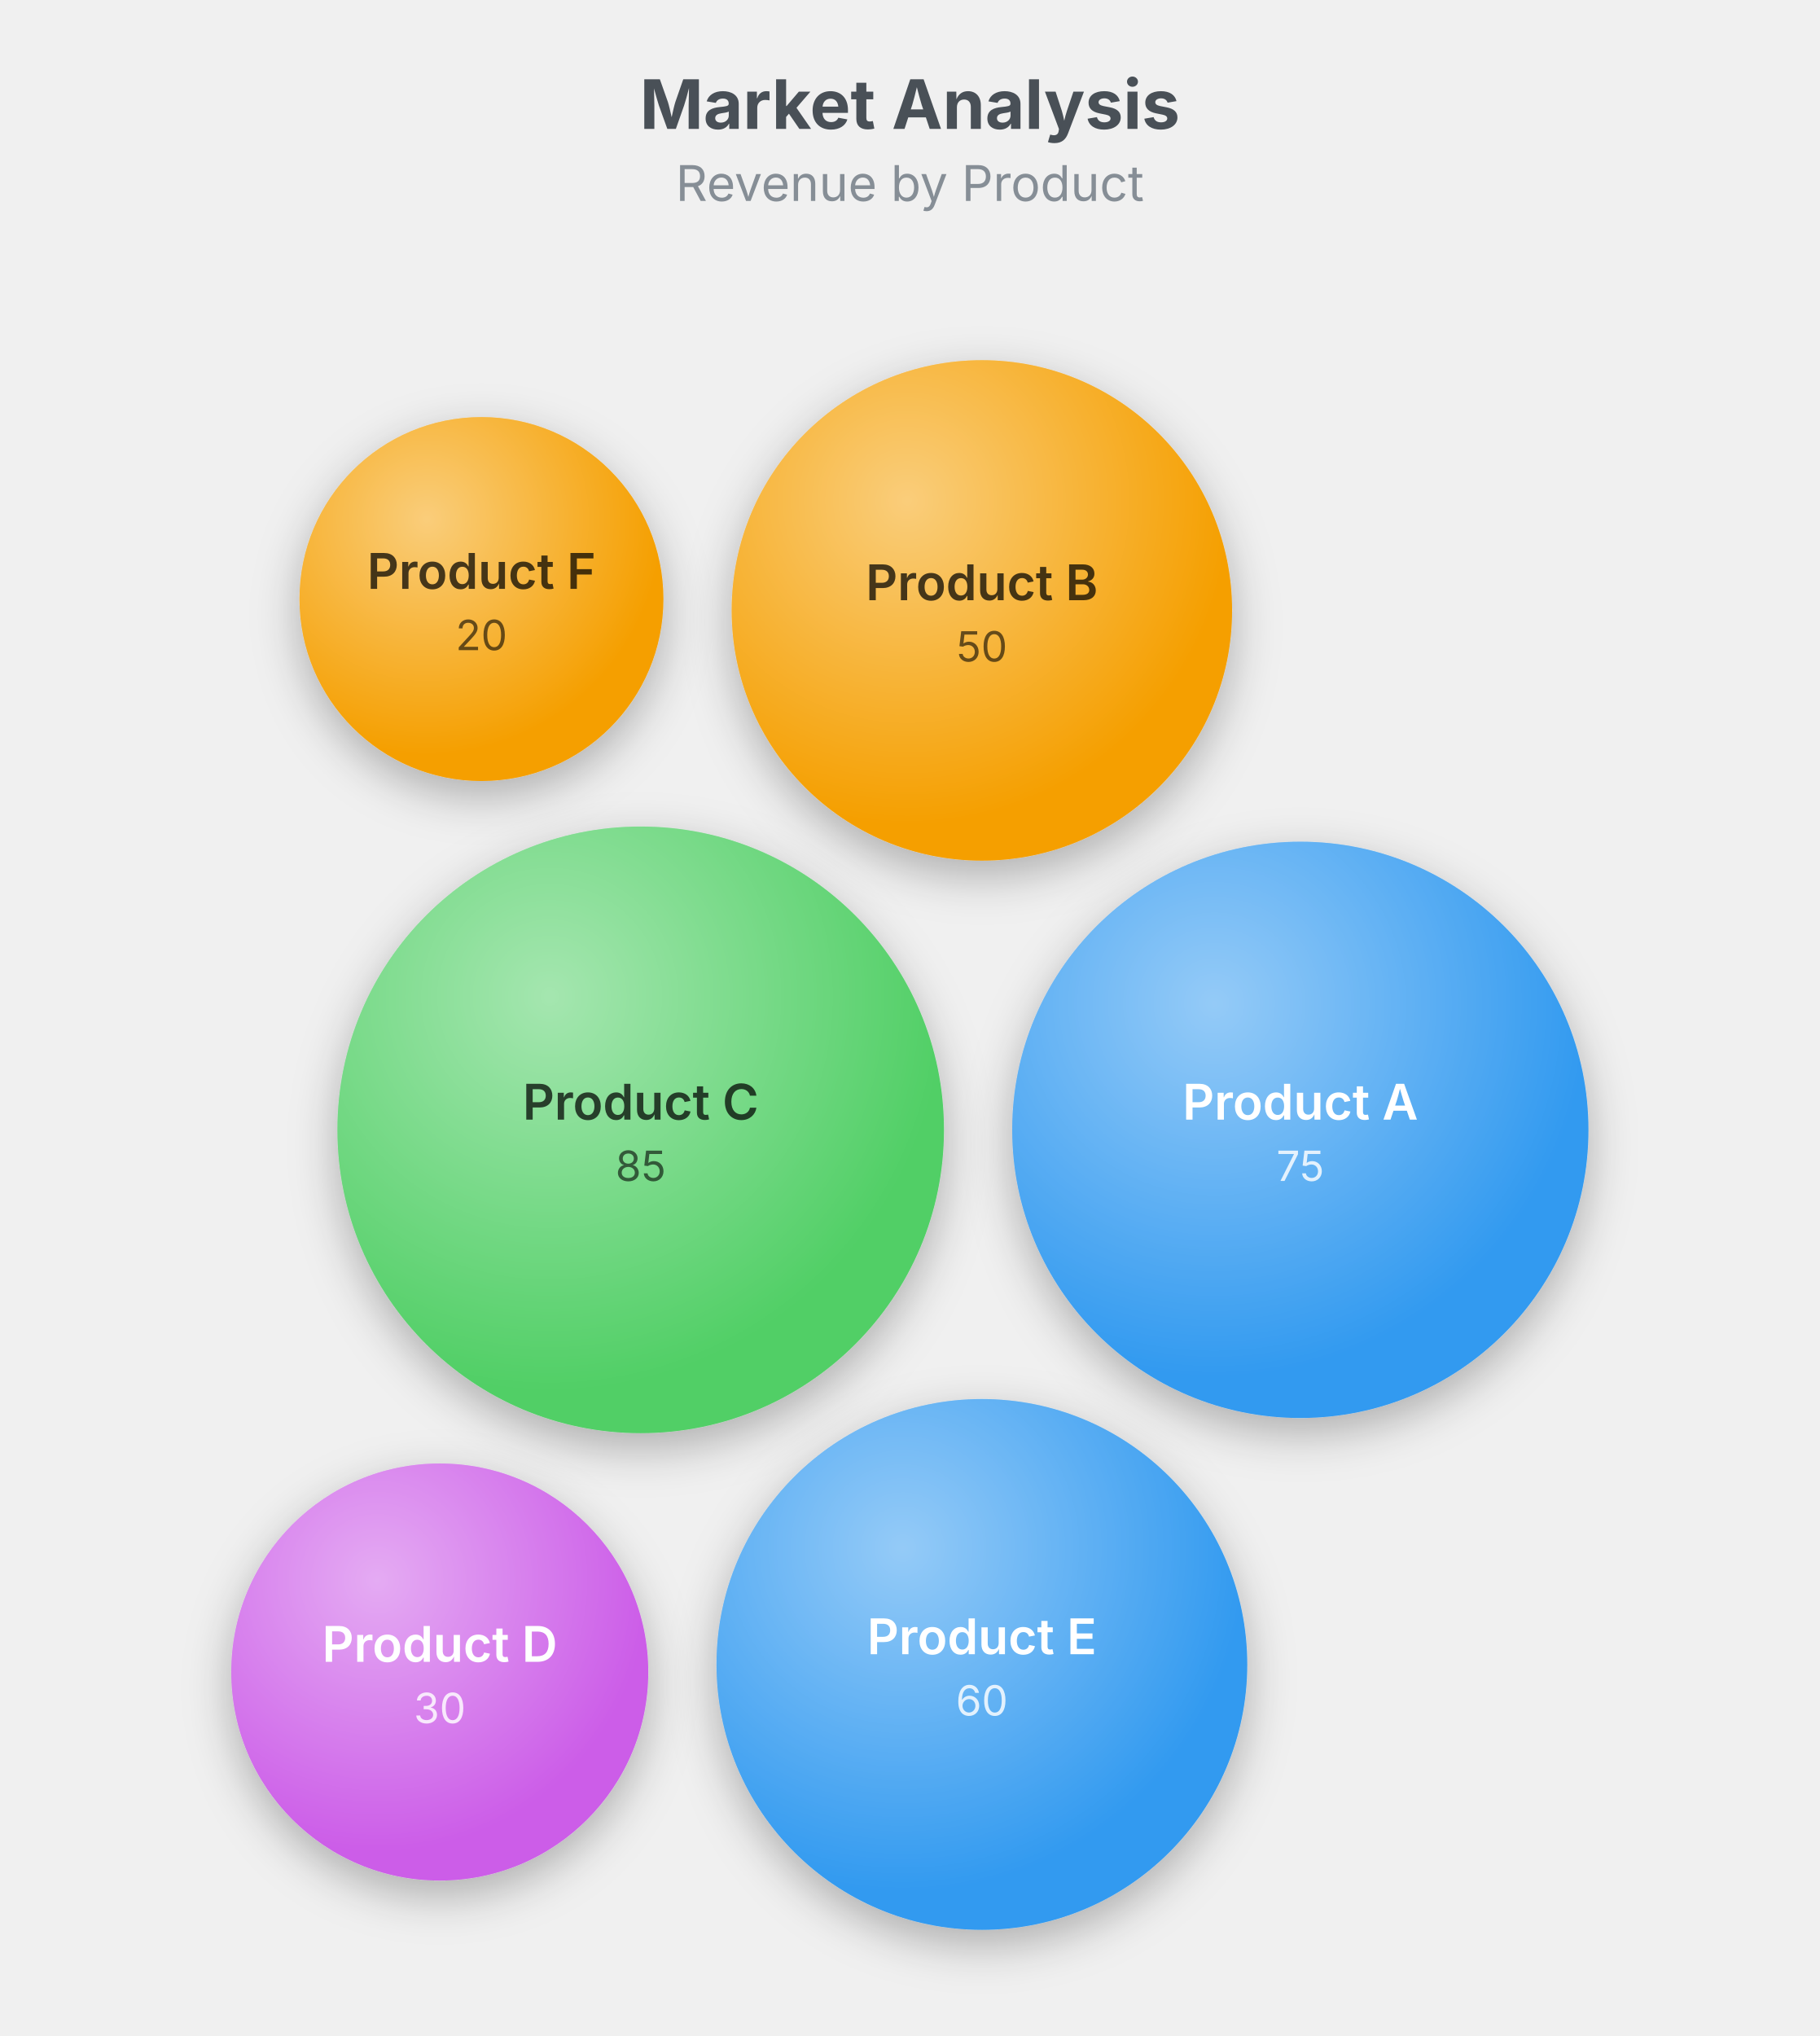
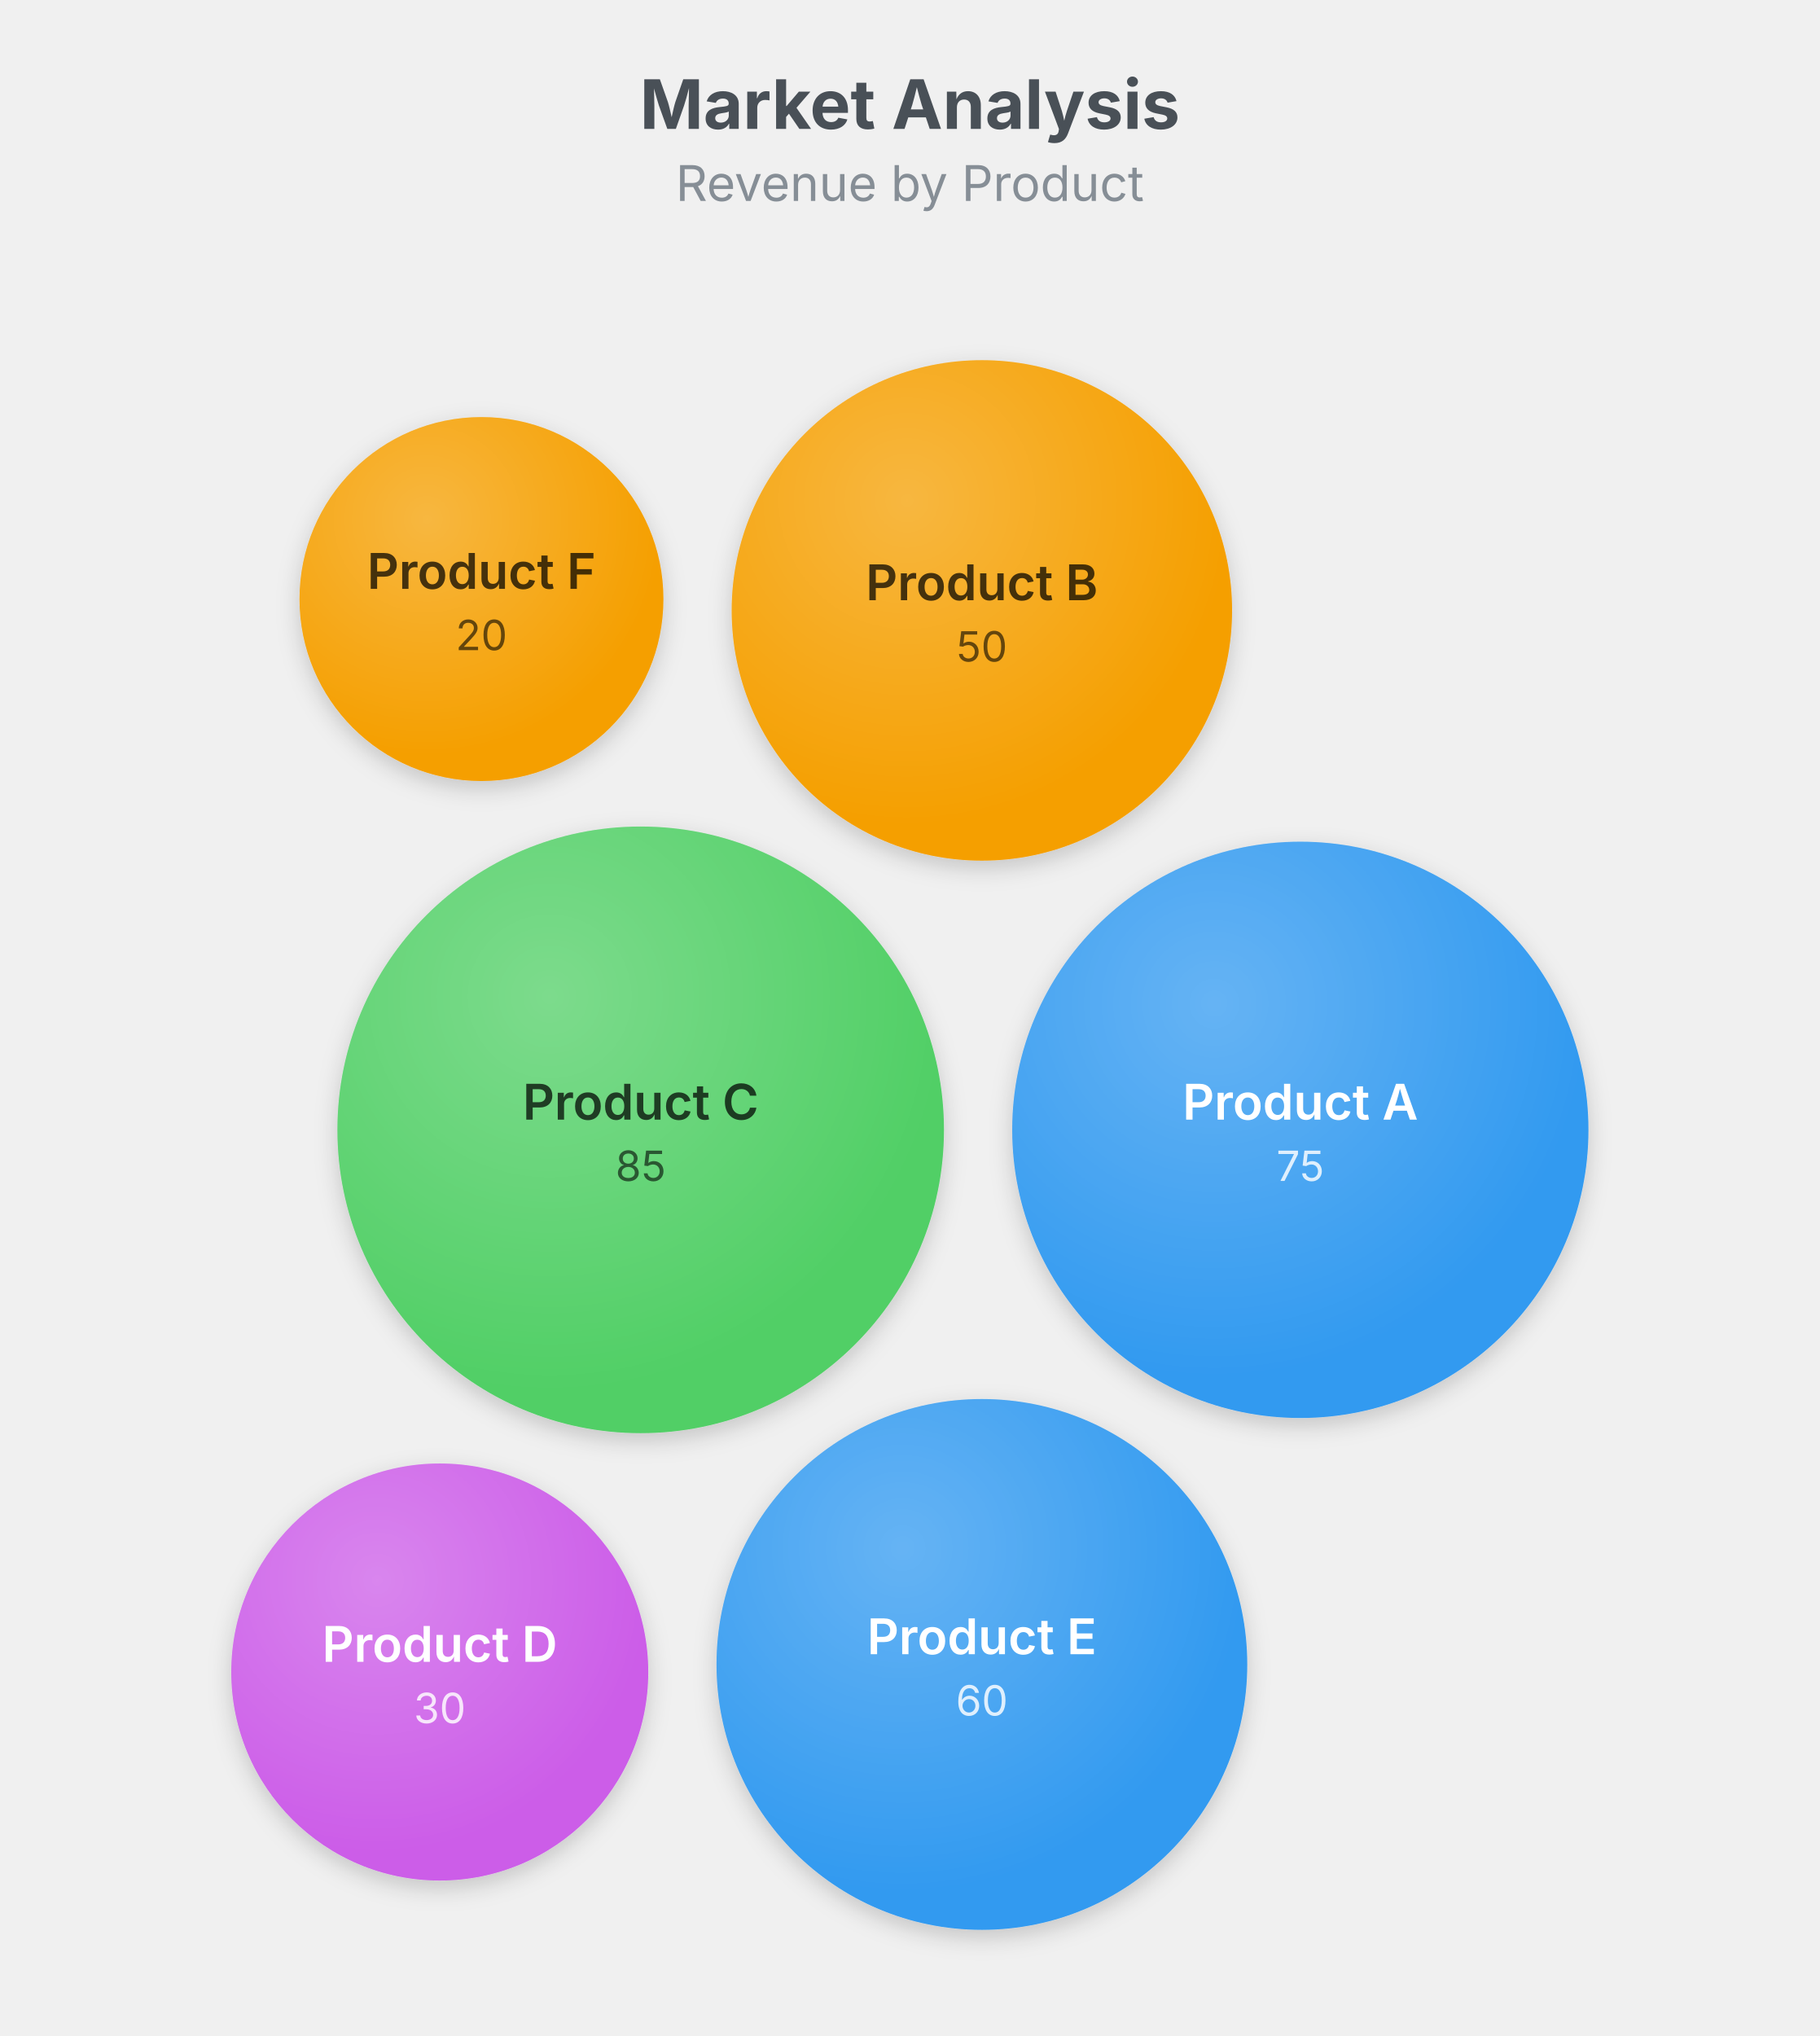
<svg xmlns="http://www.w3.org/2000/svg" width="480" height="537" viewBox="0 0 480 537">
  <text x="240" y="34" text-anchor="middle" font-family="Inter, system-ui, -apple-system, sans-serif" font-size="18" font-weight="700" fill="#495057">Market Analysis</text>
  <text x="240" y="53" text-anchor="middle" font-family="Inter, system-ui, -apple-system, sans-serif" font-size="13" fill="#868e96">Revenue by Product</text>
  <g class="bubble-chart" transform="translate(0,67)">
    <defs>
      <filter id="bub-1-sh" x="-50%" y="-50%" width="200%" height="200%">
-         <feDropShadow dx="0" dy="4" stdDeviation="6" flood-color="rgba(0,0,0,0.28)" />
+         <feDropShadow dx="0" dy="2" stdDeviation="3" flood-color="rgba(0,0,0,0.18)" />
      </filter>
      <radialGradient id="bub-1-hl" cx="35%" cy="28%" r="65%" fx="35%" fy="28%">
-         <stop offset="0%" stop-color="rgba(255,255,255,0.48)" />
+         <stop offset="0%" stop-color="rgba(255,255,255,0.25)" />
        <stop offset="100%" stop-color="rgba(255,255,255,0)" />
      </radialGradient>
    </defs>
    <circle cx="169" cy="231" r="80" fill="#51cf66" filter="url(#bub-1-sh)">
      <animate attributeName="r" values="80;83;80" dur="3s" begin="0s" repeatCount="indefinite" calcMode="spline" keySplines="0.45 0 0.55 1;0.45 0 0.55 1" keyTimes="0;0.5;1" />
    </circle>
    <circle cx="169" cy="231" r="80" fill="url(#bub-1-hl)" pointer-events="none">
      <animate attributeName="r" values="80;83;80" dur="3s" begin="0s" repeatCount="indefinite" calcMode="spline" keySplines="0.45 0 0.55 1;0.45 0 0.55 1" keyTimes="0;0.5;1" />
    </circle>
    <text x="169" y="223.5" text-anchor="middle" dominant-baseline="middle" font-family="Inter, system-ui, -apple-system, sans-serif" font-size="13" font-weight="600" fill="rgba(0,0,0,0.72)" pointer-events="none">Product C</text>
    <text x="169" y="240.5" text-anchor="middle" dominant-baseline="middle" font-family="Inter, system-ui, -apple-system, sans-serif" font-size="11" fill="rgba(0,0,0,0.72)" opacity="0.82" pointer-events="none">85</text>
    <circle cx="343" cy="231" r="76" fill="#339af0" filter="url(#bub-1-sh)">
      <animate attributeName="r" values="76;79;76" dur="3s" begin="0.5s" repeatCount="indefinite" calcMode="spline" keySplines="0.45 0 0.55 1;0.45 0 0.55 1" keyTimes="0;0.5;1" />
    </circle>
    <circle cx="343" cy="231" r="76" fill="url(#bub-1-hl)" pointer-events="none">
      <animate attributeName="r" values="76;79;76" dur="3s" begin="0.5s" repeatCount="indefinite" calcMode="spline" keySplines="0.45 0 0.55 1;0.45 0 0.55 1" keyTimes="0;0.5;1" />
    </circle>
    <text x="343" y="223.5" text-anchor="middle" dominant-baseline="middle" font-family="Inter, system-ui, -apple-system, sans-serif" font-size="13" font-weight="600" fill="#ffffff" pointer-events="none">Product A</text>
    <text x="343" y="240.5" text-anchor="middle" dominant-baseline="middle" font-family="Inter, system-ui, -apple-system, sans-serif" font-size="11" fill="#ffffff" opacity="0.82" pointer-events="none">75</text>
    <circle cx="259" cy="372" r="70" fill="#339af0" filter="url(#bub-1-sh)">
      <animate attributeName="r" values="70;73;70" dur="3s" begin="1s" repeatCount="indefinite" calcMode="spline" keySplines="0.45 0 0.55 1;0.45 0 0.55 1" keyTimes="0;0.5;1" />
    </circle>
    <circle cx="259" cy="372" r="70" fill="url(#bub-1-hl)" pointer-events="none">
      <animate attributeName="r" values="70;73;70" dur="3s" begin="1s" repeatCount="indefinite" calcMode="spline" keySplines="0.45 0 0.55 1;0.45 0 0.55 1" keyTimes="0;0.5;1" />
    </circle>
    <text x="259" y="364.5" text-anchor="middle" dominant-baseline="middle" font-family="Inter, system-ui, -apple-system, sans-serif" font-size="13" font-weight="600" fill="#ffffff" pointer-events="none">Product E</text>
    <text x="259" y="381.5" text-anchor="middle" dominant-baseline="middle" font-family="Inter, system-ui, -apple-system, sans-serif" font-size="11" fill="#ffffff" opacity="0.82" pointer-events="none">60</text>
    <circle cx="259" cy="94" r="66" fill="#f59f00" filter="url(#bub-1-sh)">
      <animate attributeName="r" values="66;69;66" dur="3s" begin="1.5s" repeatCount="indefinite" calcMode="spline" keySplines="0.45 0 0.55 1;0.45 0 0.55 1" keyTimes="0;0.5;1" />
    </circle>
    <circle cx="259" cy="94" r="66" fill="url(#bub-1-hl)" pointer-events="none">
      <animate attributeName="r" values="66;69;66" dur="3s" begin="1.5s" repeatCount="indefinite" calcMode="spline" keySplines="0.45 0 0.55 1;0.45 0 0.55 1" keyTimes="0;0.5;1" />
    </circle>
    <text x="259" y="86.5" text-anchor="middle" dominant-baseline="middle" font-family="Inter, system-ui, -apple-system, sans-serif" font-size="13" font-weight="600" fill="rgba(0,0,0,0.72)" pointer-events="none">Product B</text>
    <text x="259" y="103.5" text-anchor="middle" dominant-baseline="middle" font-family="Inter, system-ui, -apple-system, sans-serif" font-size="11" fill="rgba(0,0,0,0.72)" opacity="0.82" pointer-events="none">50</text>
    <circle cx="116" cy="374" r="55" fill="#cc5de8" filter="url(#bub-1-sh)">
      <animate attributeName="r" values="55;57;55" dur="3s" begin="0s" repeatCount="indefinite" calcMode="spline" keySplines="0.45 0 0.55 1;0.45 0 0.55 1" keyTimes="0;0.5;1" />
    </circle>
    <circle cx="116" cy="374" r="55" fill="url(#bub-1-hl)" pointer-events="none">
      <animate attributeName="r" values="55;57;55" dur="3s" begin="0s" repeatCount="indefinite" calcMode="spline" keySplines="0.45 0 0.55 1;0.45 0 0.55 1" keyTimes="0;0.5;1" />
    </circle>
    <text x="116" y="366.5" text-anchor="middle" dominant-baseline="middle" font-family="Inter, system-ui, -apple-system, sans-serif" font-size="13" font-weight="600" fill="#ffffff" pointer-events="none">Product D</text>
    <text x="116" y="383.5" text-anchor="middle" dominant-baseline="middle" font-family="Inter, system-ui, -apple-system, sans-serif" font-size="11" fill="#ffffff" opacity="0.82" pointer-events="none">30</text>
    <circle cx="127" cy="91" r="48" fill="#f59f00" filter="url(#bub-1-sh)">
      <animate attributeName="r" values="48;50;48" dur="3s" begin="0.5s" repeatCount="indefinite" calcMode="spline" keySplines="0.45 0 0.55 1;0.45 0 0.55 1" keyTimes="0;0.5;1" />
    </circle>
    <circle cx="127" cy="91" r="48" fill="url(#bub-1-hl)" pointer-events="none">
      <animate attributeName="r" values="48;50;48" dur="3s" begin="0.5s" repeatCount="indefinite" calcMode="spline" keySplines="0.45 0 0.55 1;0.45 0 0.55 1" keyTimes="0;0.5;1" />
    </circle>
    <text x="127" y="83.5" text-anchor="middle" dominant-baseline="middle" font-family="Inter, system-ui, -apple-system, sans-serif" font-size="13" font-weight="600" fill="rgba(0,0,0,0.72)" pointer-events="none">Product F</text>
    <text x="127" y="100.5" text-anchor="middle" dominant-baseline="middle" font-family="Inter, system-ui, -apple-system, sans-serif" font-size="11" fill="rgba(0,0,0,0.72)" opacity="0.82" pointer-events="none">20</text>
  </g>
</svg>
